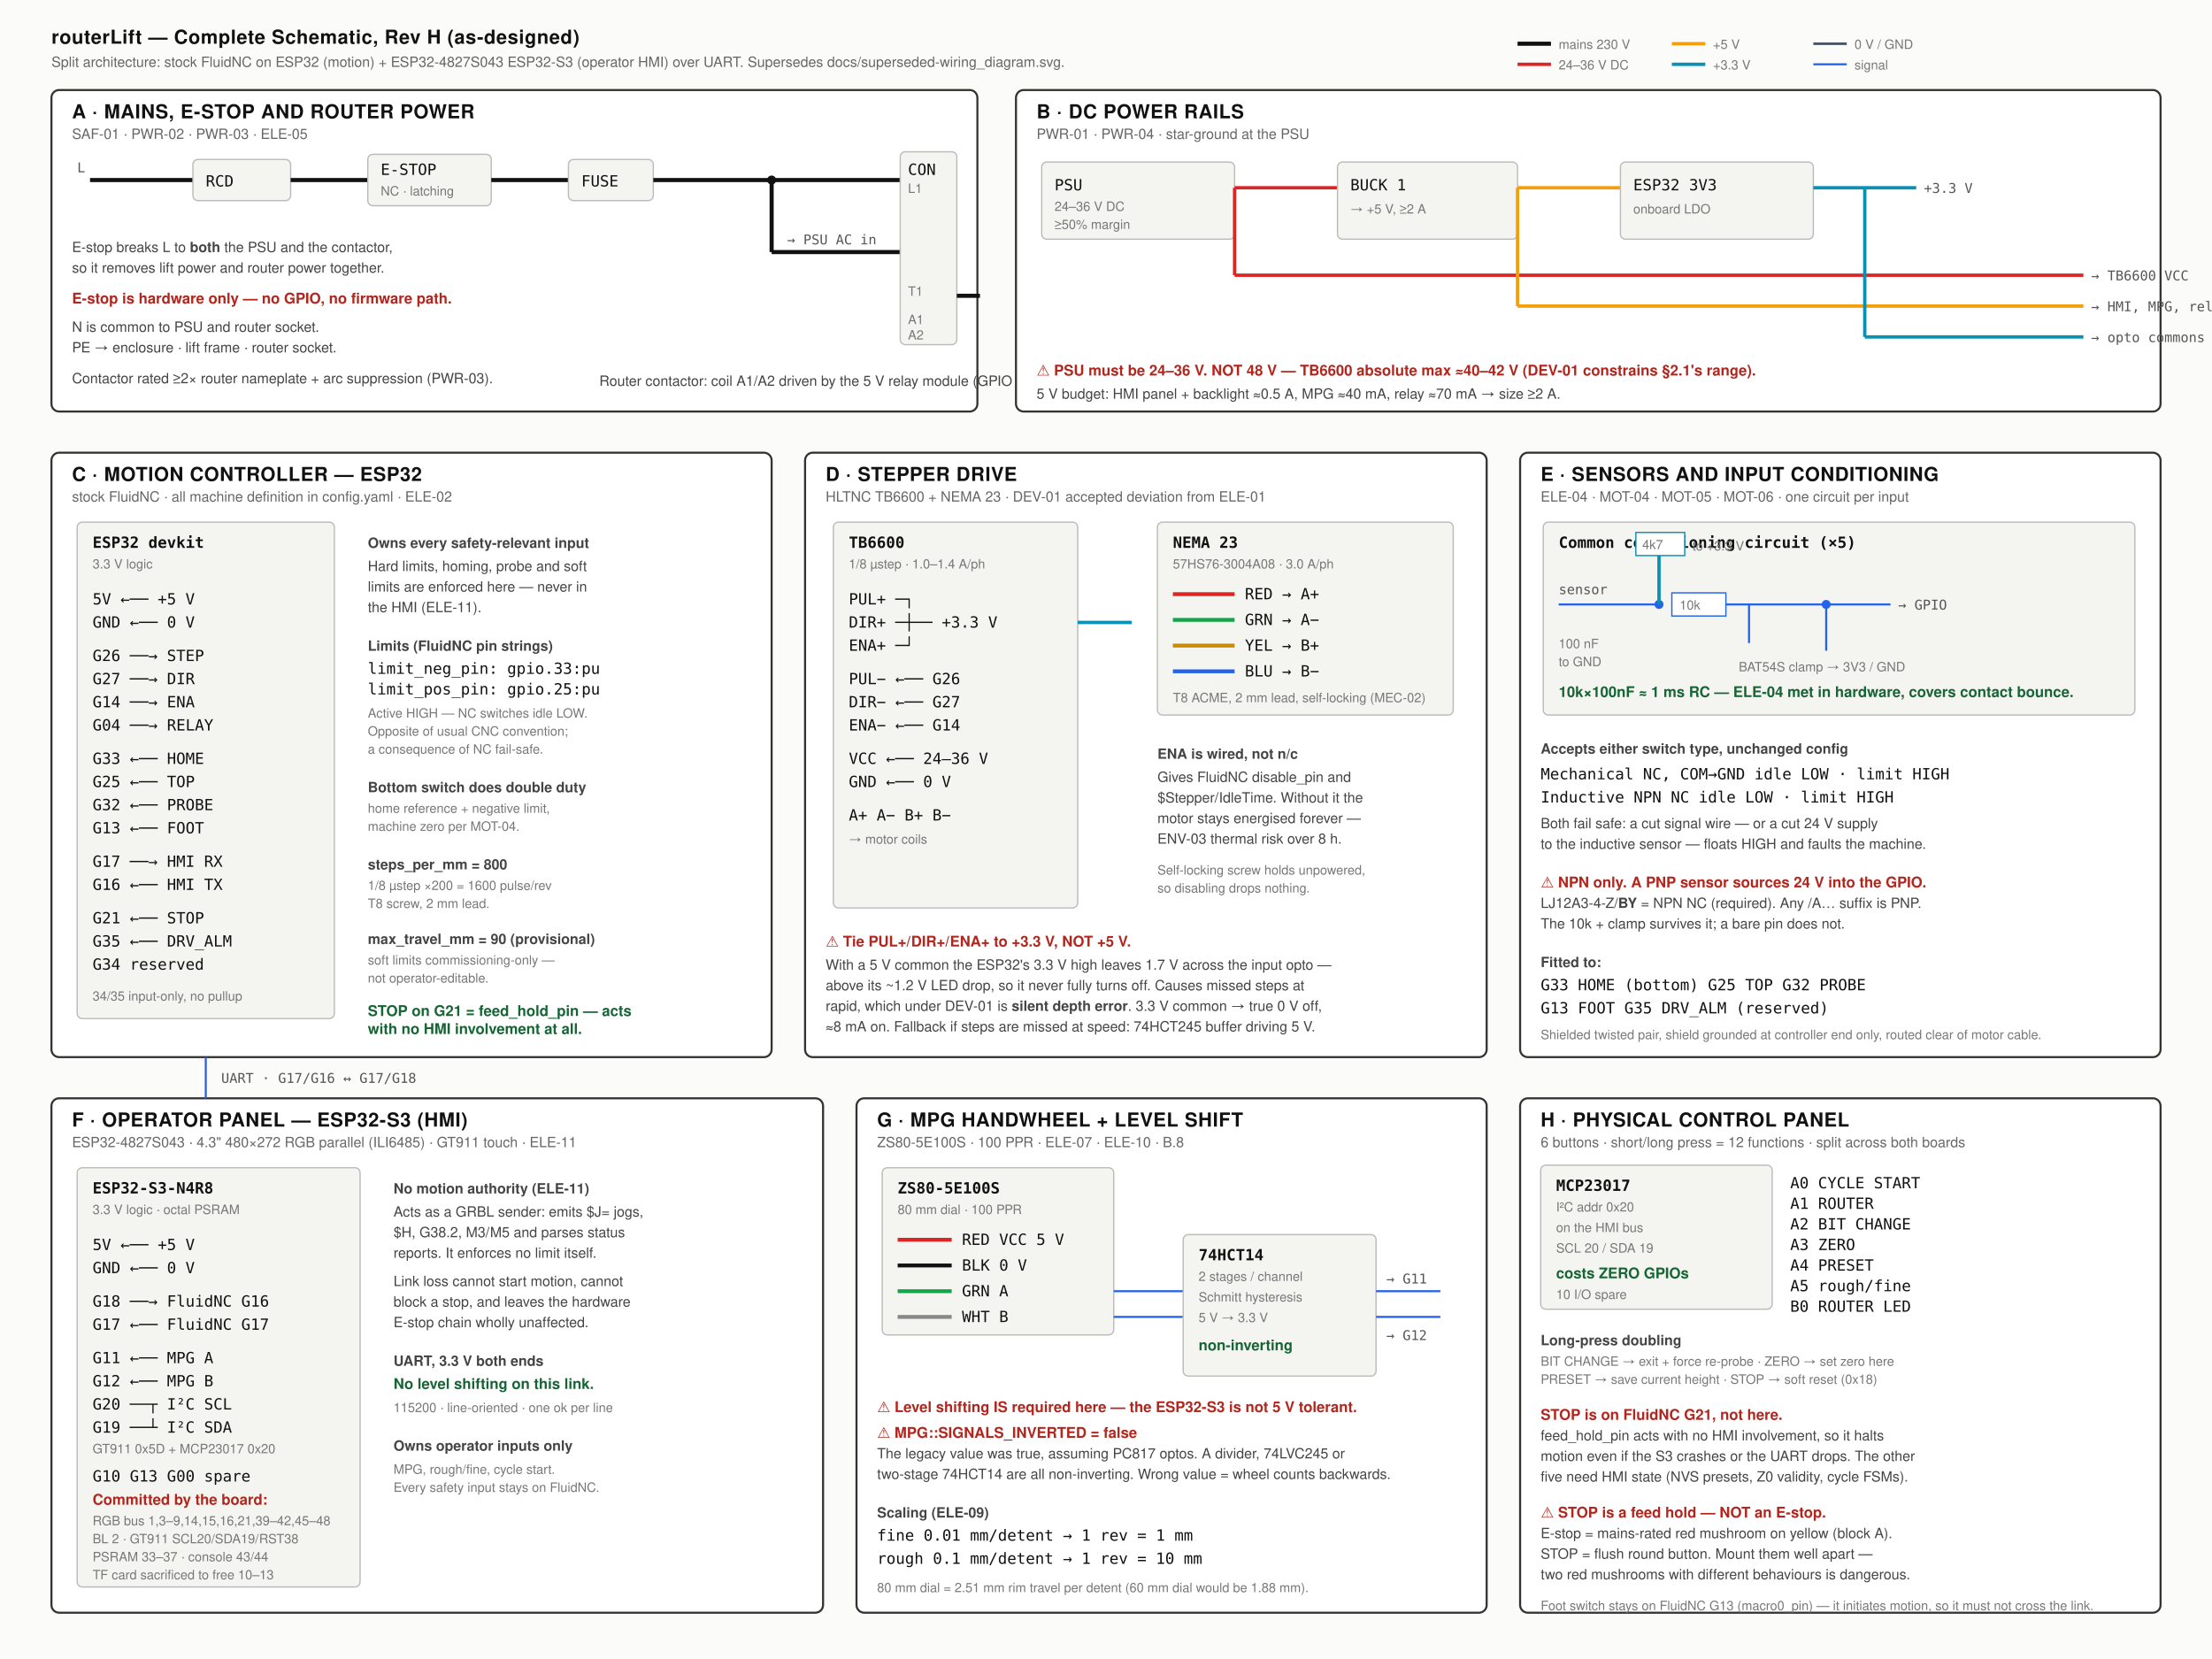
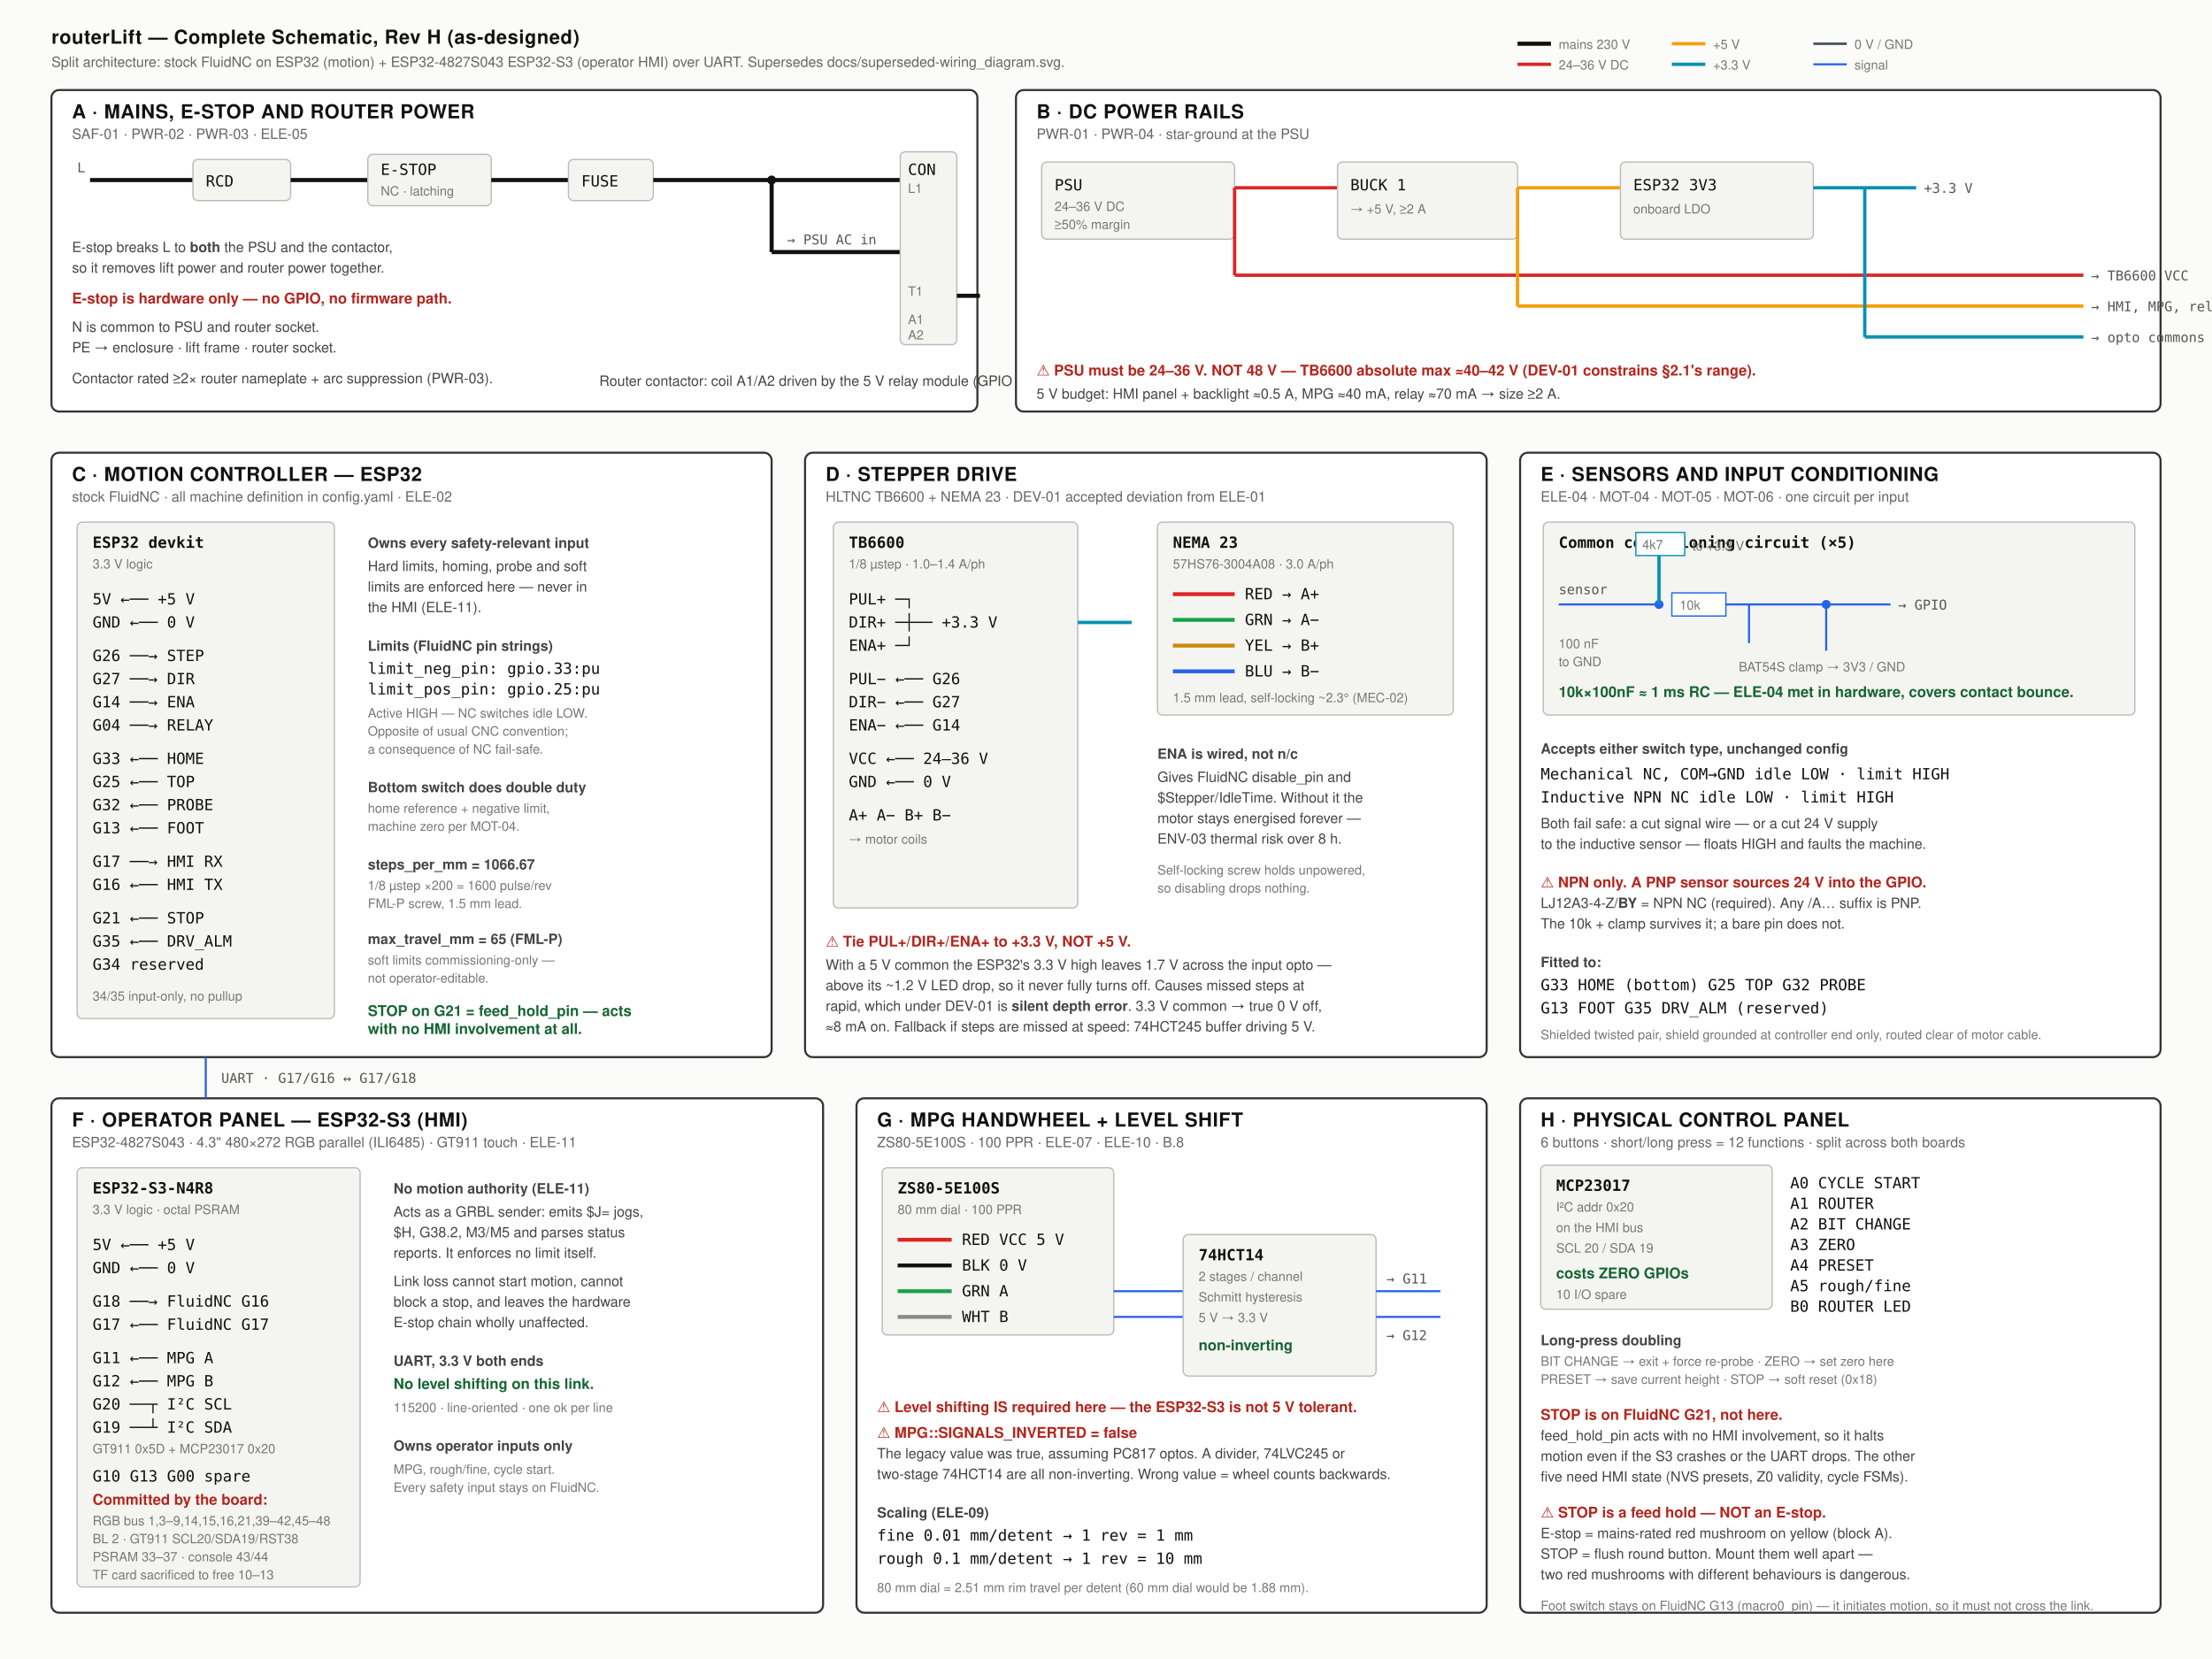
<svg xmlns="http://www.w3.org/2000/svg" viewBox="0 0 1720 1290" width="1720" height="1290" font-family="Helvetica, Arial, sans-serif">
  <style>
  .bg   { fill:#fbfbf9; }
  .box  { fill:#ffffff; stroke:#333; stroke-width:1.6; rx:6; }
  .hdr  { font-size:15px; font-weight:700; fill:#111; letter-spacing:.4px; }
  .sub  { font-size:11px; fill:#666; }
  .pin  { font-size:12px; fill:#111; font-family:ui-monospace,"SF Mono",Menlo,Consolas,monospace; }
  .note { font-size:11px; fill:#444; }
  .warn { font-size:11.5px; fill:#b3261e; font-weight:700; }
  .ok   { font-size:11.5px; fill:#166534; font-weight:700; }
  .tiny { font-size:10px; fill:#777; }
  .lbl  { font-size:10.5px; fill:#555; font-family:ui-monospace,Menlo,monospace; }
  .rail { stroke-width:2.6; fill:none; }
  .sig  { stroke:#2563eb; stroke-width:1.6; fill:none; }
  .mains{ stroke:#111; stroke-width:3.2; fill:none; }
  .v24  { stroke:#dc2626; }
  .v5   { stroke:#f59e0b; }
  .v33  { stroke:#0891b2; }
  .gnd  { stroke:#4b5563; stroke-width:2; fill:none; }
  .dash { stroke-dasharray:5 4; }
  .grp  { fill:#f4f4f1; stroke:#bbb; stroke-width:1; rx:4; }
</style>
  <rect class="bg" x="0" y="0" width="1720" height="1290" />
  <text x="40" y="34" class="hdr" font-size="20">routerLift — Complete Schematic, Rev H (as-designed)</text>
  <text x="40" y="52" class="sub">Split architecture: stock FluidNC on ESP32 (motion) + ESP32-4827S043 ESP32-S3 (operator HMI) over UART. Supersedes docs/superseded-wiring_diagram.svg.</text>
  <g transform="translate(1180,26)">
    <line class="rail mains" x1="0" y1="8" x2="26" y2="8" />
    <text x="32" y="12" class="tiny">mains 230 V</text>
    <line class="rail v24" x1="0" y1="24" x2="26" y2="24" />
    <text x="32" y="28" class="tiny">24–36 V DC</text>
    <line class="rail v5" x1="120" y1="8" x2="146" y2="8" />
    <text x="152" y="12" class="tiny">+5 V</text>
    <line class="rail v33" x1="120" y1="24" x2="146" y2="24" />
    <text x="152" y="28" class="tiny">+3.3 V</text>
    <line class="gnd" x1="230" y1="8" x2="256" y2="8" />
    <text x="262" y="12" class="tiny">0 V / GND</text>
    <line class="sig" x1="230" y1="24" x2="256" y2="24" />
    <text x="262" y="28" class="tiny">signal</text>
  </g>
  <rect class="box" x="40" y="70" width="720" height="250" />
  <text x="56" y="92" class="hdr">A · MAINS, E-STOP AND ROUTER POWER</text>
  <text x="56" y="108" class="sub">SAF-01 · PWR-02 · PWR-03 · ELE-05</text>
  <line class="rail mains" x1="70" y1="140" x2="150" y2="140" />
  <text x="60" y="134" class="lbl">L</text>
  <rect class="grp" x="150" y="124" width="76" height="32" />
  <text x="160" y="145" class="pin">RCD</text>
  <line class="rail mains" x1="226" y1="140" x2="286" y2="140" />
  <rect class="grp" x="286" y="120" width="96" height="40" />
  <text x="296" y="136" class="pin">E-STOP</text>
  <text x="296" y="152" class="tiny">NC · latching</text>
  <line class="rail mains" x1="382" y1="140" x2="442" y2="140" />
  <rect class="grp" x="442" y="124" width="66" height="32" />
  <text x="452" y="145" class="pin">FUSE</text>
  <line class="rail mains" x1="508" y1="140" x2="600" y2="140" />
  <circle cx="600" cy="140" r="3.5" fill="#111" />
  <line class="rail mains" x1="600" y1="140" x2="600" y2="196" />
  <line class="rail mains" x1="600" y1="196" x2="700" y2="196" />
  <text x="612" y="190" class="lbl">→ PSU AC in</text>
  <line class="rail mains" x1="600" y1="140" x2="700" y2="140" />
  <rect class="grp" x="700" y="118" width="44" height="150" />
  <text x="706" y="136" class="pin" font-size="11">CON</text>
  <text x="706" y="150" class="tiny">L1</text>
  <text x="706" y="230" class="tiny">T1</text>
  <text x="706" y="252" class="tiny">A1</text>
  <text x="706" y="264" class="tiny">A2</text>
  <line class="rail mains" x1="744" y1="230" x2="762" y2="230" />
  <text x="466" y="300" class="note">Router contactor: coil A1/A2 driven by the 5 V relay module (GPIO 4). Contact L1→T1 feeds the router socket.</text>
  <text x="56" y="196" class="note">E-stop breaks L to <tspan font-weight="700">both</tspan> the PSU and the contactor,</text>
  <text x="56" y="212" class="note">so it removes lift power and router power together.</text>
  <text x="56" y="236" class="warn">E-stop is hardware only — no GPIO, no firmware path.</text>
  <text x="56" y="258" class="note">N is common to PSU and router socket.</text>
  <text x="56" y="274" class="note">PE → enclosure · lift frame · router socket.</text>
  <text x="56" y="298" class="note">Contactor rated ≥2× router nameplate + arc suppression (PWR-03).</text>
  <rect class="box" x="790" y="70" width="890" height="250" />
  <text x="806" y="92" class="hdr">B · DC POWER RAILS</text>
  <text x="806" y="108" class="sub">PWR-01 · PWR-04 · star-ground at the PSU</text>
  <rect class="grp" x="810" y="126" width="150" height="60" />
  <text x="820" y="148" class="pin">PSU</text>
  <text x="820" y="164" class="tiny">24–36 V DC</text>
  <text x="820" y="178" class="tiny">≥50% margin</text>
  <line class="rail v24" x1="960" y1="146" x2="1040" y2="146" />
  <rect class="grp" x="1040" y="126" width="140" height="60" />
  <text x="1050" y="148" class="pin">BUCK 1</text>
  <text x="1050" y="166" class="tiny">→ +5 V, ≥2 A</text>
  <line class="rail v5" x1="1180" y1="146" x2="1260" y2="146" />
  <rect class="grp" x="1260" y="126" width="150" height="60" />
  <text x="1270" y="148" class="pin">ESP32 3V3</text>
  <text x="1270" y="166" class="tiny">onboard LDO</text>
  <line class="rail v33" x1="1410" y1="146" x2="1490" y2="146" />
  <text x="1496" y="150" class="lbl">+3.3 V</text>
  <line class="rail v24" x1="960" y1="146" x2="960" y2="214" />
  <line class="rail v24" x1="960" y1="214" x2="1620" y2="214" />
  <text x="1626" y="218" class="lbl">→ TB6600 VCC</text>
  <line class="rail v5" x1="1180" y1="146" x2="1180" y2="238" />
  <line class="rail v5" x1="1180" y1="238" x2="1620" y2="238" />
  <text x="1626" y="242" class="lbl">→ HMI, MPG, relay</text>
  <line class="rail v33" x1="1450" y1="146" x2="1450" y2="262" />
  <line class="rail v33" x1="1450" y1="262" x2="1620" y2="262" />
  <text x="1626" y="266" class="lbl">→ opto commons</text>
  <text x="806" y="292" class="warn">⚠ PSU must be 24–36 V. NOT 48 V — TB6600 absolute max ≈40–42 V (DEV-01 constrains §2.1's range).</text>
  <text x="806" y="310" class="note">5 V budget: HMI panel + backlight ≈0.5 A, MPG ≈40 mA, relay ≈70 mA → size ≥2 A.</text>
  <rect class="box" x="40" y="352" width="560" height="470" />
  <text x="56" y="374" class="hdr">C · MOTION CONTROLLER — ESP32</text>
  <text x="56" y="390" class="sub">stock FluidNC · all machine definition in config.yaml · ELE-02</text>
  <rect class="grp" x="60" y="406" width="200" height="386" />
  <text x="72" y="426" class="pin" font-weight="700">ESP32 devkit</text>
  <text x="72" y="442" class="tiny">3.3 V logic</text>
  <text x="72" y="470" class="pin">5V  ←── +5 V</text>
  <text x="72" y="488" class="pin">GND ←── 0 V</text>
  <text x="72" y="514" class="pin">G26 ──→ STEP</text>
  <text x="72" y="532" class="pin">G27 ──→ DIR</text>
  <text x="72" y="550" class="pin">G14 ──→ ENA</text>
  <text x="72" y="568" class="pin">G04 ──→ RELAY</text>
  <text x="72" y="594" class="pin">G33 ←── HOME</text>
  <text x="72" y="612" class="pin">G25 ←── TOP</text>
  <text x="72" y="630" class="pin">G32 ←── PROBE</text>
  <text x="72" y="648" class="pin">G13 ←── FOOT</text>
  <text x="72" y="674" class="pin">G17 ──→ HMI RX</text>
  <text x="72" y="692" class="pin">G16 ←── HMI TX</text>
  <text x="72" y="718" class="pin">G21 ←── STOP</text>
  <text x="72" y="736" class="pin">G35 ←── DRV_ALM</text>
  <text x="72" y="754" class="pin">G34    reserved</text>
  <text x="72" y="778" class="tiny">34/35 input-only, no pullup</text>
  <text x="286" y="426" class="note" font-weight="700">Owns every safety-relevant input</text>
  <text x="286" y="444" class="note">Hard limits, homing, probe and soft</text>
  <text x="286" y="460" class="note">limits are enforced here — never in</text>
  <text x="286" y="476" class="note">the HMI (ELE-11).</text>
  <text x="286" y="506" class="note" font-weight="700">Limits (FluidNC pin strings)</text>
  <text x="286" y="524" class="pin" font-size="11">limit_neg_pin: gpio.33:pu</text>
  <text x="286" y="540" class="pin" font-size="11">limit_pos_pin: gpio.25:pu</text>
  <text x="286" y="558" class="tiny">Active HIGH — NC switches idle LOW.</text>
  <text x="286" y="572" class="tiny">Opposite of usual CNC convention;</text>
  <text x="286" y="586" class="tiny">a consequence of NC fail-safe.</text>
  <text x="286" y="616" class="note" font-weight="700">Bottom switch does double duty</text>
  <text x="286" y="632" class="tiny">home reference + negative limit,</text>
  <text x="286" y="646" class="tiny">machine zero per MOT-04.</text>
-   <text x="286" y="676" class="note" font-weight="700">steps_per_mm = 800</text>
+   <text x="286" y="676" class="note" font-weight="700">steps_per_mm = 1066.67</text>
  <text x="286" y="692" class="tiny">1/8 µstep ×200 = 1600 pulse/rev</text>
-   <text x="286" y="706" class="tiny">T8 screw, 2 mm lead.</text>
-   <text x="286" y="734" class="note" font-weight="700">max_travel_mm = 90 (provisional)</text>
+   <text x="286" y="706" class="tiny">FML-P screw, 1.5 mm lead.</text>
+   <text x="286" y="734" class="note" font-weight="700">max_travel_mm = 65 (FML-P)</text>
  <text x="286" y="750" class="tiny">soft limits commissioning-only —</text>
  <text x="286" y="764" class="tiny">not operator-editable.</text>
  <text x="286" y="790" class="ok">STOP on G21 = feed_hold_pin — acts</text>
  <text x="286" y="804" class="ok">with no HMI involvement at all.</text>
  <rect class="box" x="626" y="352" width="530" height="470" />
  <text x="642" y="374" class="hdr">D · STEPPER DRIVE</text>
  <text x="642" y="390" class="sub">HLTNC TB6600 + NEMA 23 · DEV-01 accepted deviation from ELE-01</text>
  <rect class="grp" x="648" y="406" width="190" height="300" />
  <text x="660" y="426" class="pin" font-weight="700">TB6600</text>
  <text x="660" y="442" class="tiny">1/8 µstep · 1.0–1.4 A/ph</text>
  <text x="660" y="470" class="pin">PUL+ ─┐</text>
  <text x="660" y="488" class="pin">DIR+ ─┼── +3.3 V</text>
  <text x="660" y="506" class="pin">ENA+ ─┘</text>
  <text x="660" y="532" class="pin">PUL− ←── G26</text>
  <text x="660" y="550" class="pin">DIR− ←── G27</text>
  <text x="660" y="568" class="pin">ENA− ←── G14</text>
  <text x="660" y="594" class="pin">VCC  ←── 24–36 V</text>
  <text x="660" y="612" class="pin">GND  ←── 0 V</text>
  <text x="660" y="638" class="pin">A+ A− B+ B−</text>
  <text x="660" y="656" class="tiny">→ motor coils</text>
  <line class="rail v33" x1="838" y1="484" x2="880" y2="484" />
  <rect class="grp" x="900" y="406" width="230" height="150" />
  <text x="912" y="426" class="pin" font-weight="700">NEMA 23</text>
  <text x="912" y="442" class="tiny">57HS76-3004A08 · 3.0 A/ph</text>
  <line x1="912" y1="462" x2="960" y2="462" stroke="#dc2626" stroke-width="3" />
  <text x="968" y="466" class="pin">RED → A+</text>
  <line x1="912" y1="482" x2="960" y2="482" stroke="#16a34a" stroke-width="3" />
  <text x="968" y="486" class="pin">GRN → A−</text>
  <line x1="912" y1="502" x2="960" y2="502" stroke="#ca8a04" stroke-width="3" />
  <text x="968" y="506" class="pin">YEL → B+</text>
  <line x1="912" y1="522" x2="960" y2="522" stroke="#2563eb" stroke-width="3" />
  <text x="968" y="526" class="pin">BLU → B−</text>
-   <text x="912" y="546" class="tiny">T8 ACME, 2 mm lead, self-locking (MEC-02)</text>
+   <text x="912" y="546" class="tiny">1.5 mm lead, self-locking ~2.3° (MEC-02)</text>
  <text x="642" y="736" class="warn">⚠ Tie PUL+/DIR+/ENA+ to +3.3 V, NOT +5 V.</text>
  <text x="642" y="754" class="note">With a 5 V common the ESP32's 3.3 V high leaves 1.7 V across the input opto —</text>
  <text x="642" y="770" class="note">above its ~1.2 V LED drop, so it never fully turns off. Causes missed steps at</text>
  <text x="642" y="786" class="note">rapid, which under DEV-01 is <tspan font-weight="700">silent depth error</tspan>. 3.3 V common → true 0 V off,</text>
  <text x="642" y="802" class="note">≈8 mA on. Fallback if steps are missed at speed: 74HCT245 buffer driving 5 V.</text>
  <text x="900" y="590" class="note" font-weight="700">ENA is wired, not n/c</text>
  <text x="900" y="608" class="note">Gives FluidNC disable_pin and</text>
  <text x="900" y="624" class="note">$Stepper/IdleTime. Without it the</text>
  <text x="900" y="640" class="note">motor stays energised forever —</text>
  <text x="900" y="656" class="note">ENV-03 thermal risk over 8 h.</text>
  <text x="900" y="680" class="tiny">Self-locking screw holds unpowered,</text>
  <text x="900" y="694" class="tiny">so disabling drops nothing.</text>
  <rect class="box" x="1182" y="352" width="498" height="470" />
  <text x="1198" y="374" class="hdr">E · SENSORS AND INPUT CONDITIONING</text>
  <text x="1198" y="390" class="sub">ELE-04 · MOT-04 · MOT-05 · MOT-06 · one circuit per input</text>
  <rect class="grp" x="1200" y="406" width="460" height="150" />
  <text x="1212" y="426" class="pin" font-weight="700">Common conditioning circuit  (×5)</text>
  <line class="sig" x1="1212" y1="470" x2="1290" y2="470" />
  <text x="1212" y="462" class="lbl">sensor</text>
  <circle cx="1290" cy="470" r="3.5" fill="#2563eb" />
  <rect x="1300" y="461" width="42" height="18" fill="#fff" stroke="#2563eb" />
  <text x="1306" y="474" class="tiny">10k</text>
  <line class="sig" x1="1342" y1="470" x2="1420" y2="470" />
  <circle cx="1420" cy="470" r="3.5" fill="#2563eb" />
  <line class="sig" x1="1420" y1="470" x2="1470" y2="470" />
  <text x="1476" y="474" class="lbl">→ GPIO</text>
  <line class="v33 rail" x1="1290" y1="470" x2="1290" y2="432" />
  <rect x="1272" y="414" width="38" height="18" fill="#fff" stroke="#0891b2" />
  <text x="1277" y="427" class="tiny">4k7</text>
  <text x="1316" y="428" class="tiny">to +3.3 V</text>
  <line class="sig" x1="1420" y1="470" x2="1420" y2="506" />
  <text x="1352" y="522" class="tiny">BAT54S clamp → 3V3 / GND</text>
  <line class="sig" x1="1360" y1="470" x2="1360" y2="500" />
  <text x="1212" y="504" class="tiny">100 nF</text>
  <text x="1212" y="518" class="tiny">to GND</text>
  <text x="1212" y="542" class="ok">10k×100nF ≈ 1 ms RC — ELE-04 met in hardware, covers contact bounce.</text>
  <text x="1198" y="586" class="note" font-weight="700">Accepts either switch type, unchanged config</text>
  <text x="1198" y="606" class="pin" font-size="11">Mechanical NC, COM→GND   idle LOW · limit HIGH</text>
  <text x="1198" y="624" class="pin" font-size="11">Inductive NPN NC         idle LOW · limit HIGH</text>
  <text x="1198" y="644" class="note">Both fail safe: a cut signal wire — or a cut 24 V supply</text>
  <text x="1198" y="660" class="note">to the inductive sensor — floats HIGH and faults the machine.</text>
  <text x="1198" y="690" class="warn">⚠ NPN only. A PNP sensor sources 24 V into the GPIO.</text>
  <text x="1198" y="706" class="note">LJ12A3-4-Z/<tspan font-weight="700">BY</tspan> = NPN NC (required). Any /A… suffix is PNP.</text>
  <text x="1198" y="722" class="note">The 10k + clamp survives it; a bare pin does not.</text>
  <text x="1198" y="752" class="note" font-weight="700">Fitted to:</text>
  <text x="1198" y="770" class="pin" font-size="11">G33 HOME (bottom)   G25 TOP   G32 PROBE</text>
  <text x="1198" y="788" class="pin" font-size="11">G13 FOOT            G35 DRV_ALM (reserved)</text>
  <text x="1198" y="808" class="tiny">Shielded twisted pair, shield grounded at controller end only, routed clear of motor cable.</text>
  <rect class="box" x="40" y="854" width="600" height="400" />
  <text x="56" y="876" class="hdr">F · OPERATOR PANEL — ESP32-S3 (HMI)</text>
  <text x="56" y="892" class="sub">ESP32-4827S043 · 4.3" 480×272 RGB parallel (ILI6485) · GT911 touch · ELE-11</text>
  <rect class="grp" x="60" y="908" width="220" height="326" />
  <text x="72" y="928" class="pin" font-weight="700">ESP32-S3-N4R8</text>
  <text x="72" y="944" class="tiny">3.3 V logic · octal PSRAM</text>
  <text x="72" y="972" class="pin">5V  ←── +5 V</text>
  <text x="72" y="990" class="pin">GND ←── 0 V</text>
  <text x="72" y="1016" class="pin">G18 ──→ FluidNC G16</text>
  <text x="72" y="1034" class="pin">G17 ←── FluidNC G17</text>
  <text x="72" y="1060" class="pin">G11 ←── MPG A</text>
  <text x="72" y="1078" class="pin">G12 ←── MPG B</text>
  <text x="72" y="1096" class="pin">G20 ──┬ I²C SCL</text>
  <text x="72" y="1114" class="pin">G19 ──┴ I²C SDA</text>
  <text x="72" y="1130" class="tiny">GT911 0x5D + MCP23017 0x20</text>
  <text x="72" y="1152" class="pin">G10 G13 G00  spare</text>
  <text x="72" y="1170" class="warn" font-size="10.5">Committed by the board:</text>
  <text x="72" y="1186" class="tiny">RGB bus 1,3–9,14,15,16,21,39–42,45–48</text>
  <text x="72" y="1200" class="tiny">BL 2 · GT911 SCL20/SDA19/RST38</text>
  <text x="72" y="1214" class="tiny">PSRAM 33–37 · console 43/44</text>
  <text x="72" y="1228" class="tiny">TF card sacrificed to free 10–13</text>
  <text x="306" y="928" class="note" font-weight="700">No motion authority (ELE-11)</text>
  <text x="306" y="946" class="note">Acts as a GRBL sender: emits $J= jogs,</text>
  <text x="306" y="962" class="note">$H, G38.2, M3/M5 and parses status</text>
  <text x="306" y="978" class="note">reports. It enforces no limit itself.</text>
  <text x="306" y="1000" class="note">Link loss cannot start motion, cannot</text>
  <text x="306" y="1016" class="note">block a stop, and leaves the hardware</text>
  <text x="306" y="1032" class="note">E-stop chain wholly unaffected.</text>
  <text x="306" y="1062" class="note" font-weight="700">UART, 3.3 V both ends</text>
  <text x="306" y="1080" class="ok">No level shifting on this link.</text>
  <text x="306" y="1098" class="tiny">115200 · line-oriented · one ok per line</text>
  <text x="306" y="1128" class="note" font-weight="700">Owns operator inputs only</text>
  <text x="306" y="1146" class="tiny">MPG, rough/fine, cycle start.</text>
  <text x="306" y="1160" class="tiny">Every safety input stays on FluidNC.</text>
  <line class="sig" x1="160" y1="822" x2="160" y2="854" />
  <text x="172" y="842" class="lbl">UART · G17/G16 ↔ G17/G18</text>
  <rect class="box" x="666" y="854" width="490" height="400" />
  <text x="682" y="876" class="hdr">G · MPG HANDWHEEL + LEVEL SHIFT</text>
  <text x="682" y="892" class="sub">ZS80-5E100S · 100 PPR · ELE-07 · ELE-10 · B.8</text>
  <rect class="grp" x="686" y="908" width="180" height="130" />
  <text x="698" y="928" class="pin" font-weight="700">ZS80-5E100S</text>
  <text x="698" y="944" class="tiny">80 mm dial · 100 PPR</text>
  <line x1="698" y1="964" x2="740" y2="964" stroke="#dc2626" stroke-width="3" />
  <text x="748" y="968" class="pin">RED VCC 5 V</text>
  <line x1="698" y1="984" x2="740" y2="984" stroke="#111" stroke-width="3" />
  <text x="748" y="988" class="pin">BLK 0 V</text>
  <line x1="698" y1="1004" x2="740" y2="1004" stroke="#16a34a" stroke-width="3" />
  <text x="748" y="1008" class="pin">GRN A</text>
  <line x1="698" y1="1024" x2="740" y2="1024" stroke="#888" stroke-width="3" />
  <text x="748" y="1028" class="pin">WHT B</text>
  <line class="sig" x1="866" y1="1004" x2="920" y2="1004" />
  <line class="sig" x1="866" y1="1024" x2="920" y2="1024" />
  <rect class="grp" x="920" y="960" width="150" height="110" />
  <text x="932" y="980" class="pin" font-weight="700">74HCT14</text>
  <text x="932" y="996" class="tiny">2 stages / channel</text>
  <text x="932" y="1012" class="tiny">Schmitt hysteresis</text>
  <text x="932" y="1028" class="tiny">5 V → 3.3 V</text>
  <text x="932" y="1050" class="ok" font-size="10.5">non-inverting</text>
  <line class="sig" x1="1070" y1="1004" x2="1120" y2="1004" />
  <text x="1078" y="998" class="lbl">→ G11</text>
  <line class="sig" x1="1070" y1="1024" x2="1120" y2="1024" />
  <text x="1078" y="1042" class="lbl">→ G12</text>
  <text x="682" y="1098" class="warn">⚠ Level shifting IS required here — the ESP32-S3 is not 5 V tolerant.</text>
  <text x="682" y="1118" class="warn">⚠ MPG::SIGNALS_INVERTED = false</text>
  <text x="682" y="1134" class="note">The legacy value was true, assuming PC817 optos. A divider, 74LVC245 or</text>
  <text x="682" y="1150" class="note">two-stage 74HCT14 are all non-inverting. Wrong value = wheel counts backwards.</text>
  <text x="682" y="1180" class="note" font-weight="700">Scaling (ELE-09)</text>
  <text x="682" y="1198" class="pin" font-size="11">fine  0.01 mm/detent → 1 rev = 1 mm</text>
  <text x="682" y="1216" class="pin" font-size="11">rough 0.1  mm/detent → 1 rev = 10 mm</text>
  <text x="682" y="1238" class="tiny">80 mm dial = 2.51 mm rim travel per detent (60 mm dial would be 1.88 mm).</text>
  <rect class="box" x="1182" y="854" width="498" height="400" />
  <text x="1198" y="876" class="hdr">H · PHYSICAL CONTROL PANEL</text>
  <text x="1198" y="892" class="sub">6 buttons · short/long press = 12 functions · split across both boards</text>
  <rect class="grp" x="1198" y="906" width="180" height="112" />
  <text x="1210" y="926" class="pin" font-weight="700">MCP23017</text>
  <text x="1210" y="942" class="tiny">I²C addr 0x20</text>
  <text x="1210" y="958" class="tiny">on the HMI bus</text>
  <text x="1210" y="974" class="tiny">SCL 20 / SDA 19</text>
  <text x="1210" y="994" class="ok" font-size="10.5">costs ZERO GPIOs</text>
  <text x="1210" y="1010" class="tiny">10 I/O spare</text>
  <text x="1392" y="924" class="pin" font-size="11">A0  CYCLE START</text>
  <text x="1392" y="940" class="pin" font-size="11">A1  ROUTER</text>
  <text x="1392" y="956" class="pin" font-size="11">A2  BIT CHANGE</text>
  <text x="1392" y="972" class="pin" font-size="11">A3  ZERO</text>
  <text x="1392" y="988" class="pin" font-size="11">A4  PRESET</text>
  <text x="1392" y="1004" class="pin" font-size="11">A5  rough/fine</text>
  <text x="1392" y="1020" class="pin" font-size="11">B0  ROUTER LED</text>
  <text x="1198" y="1046" class="note" font-weight="700">Long-press doubling</text>
  <text x="1198" y="1062" class="tiny">BIT CHANGE → exit + force re-probe · ZERO → set zero here</text>
  <text x="1198" y="1076" class="tiny">PRESET → save current height · STOP → soft reset (0x18)</text>
  <text x="1198" y="1104" class="warn">STOP is on FluidNC G21, not here.</text>
  <text x="1198" y="1120" class="note">feed_hold_pin acts with no HMI involvement, so it halts</text>
  <text x="1198" y="1136" class="note">motion even if the S3 crashes or the UART drops. The other</text>
  <text x="1198" y="1152" class="note">five need HMI state (NVS presets, Z0 validity, cycle FSMs).</text>
  <text x="1198" y="1180" class="warn">⚠ STOP is a feed hold — NOT an E-stop.</text>
  <text x="1198" y="1196" class="note">E-stop = mains-rated red mushroom on yellow (block A).</text>
  <text x="1198" y="1212" class="note">STOP = flush round button. Mount them well apart —</text>
  <text x="1198" y="1228" class="note">two red mushrooms with different behaviours is dangerous.</text>
  <text x="1198" y="1252" class="tiny">Foot switch stays on FluidNC G13 (macro0_pin) — it initiates motion, so it must not cross the link.</text>
</svg>
